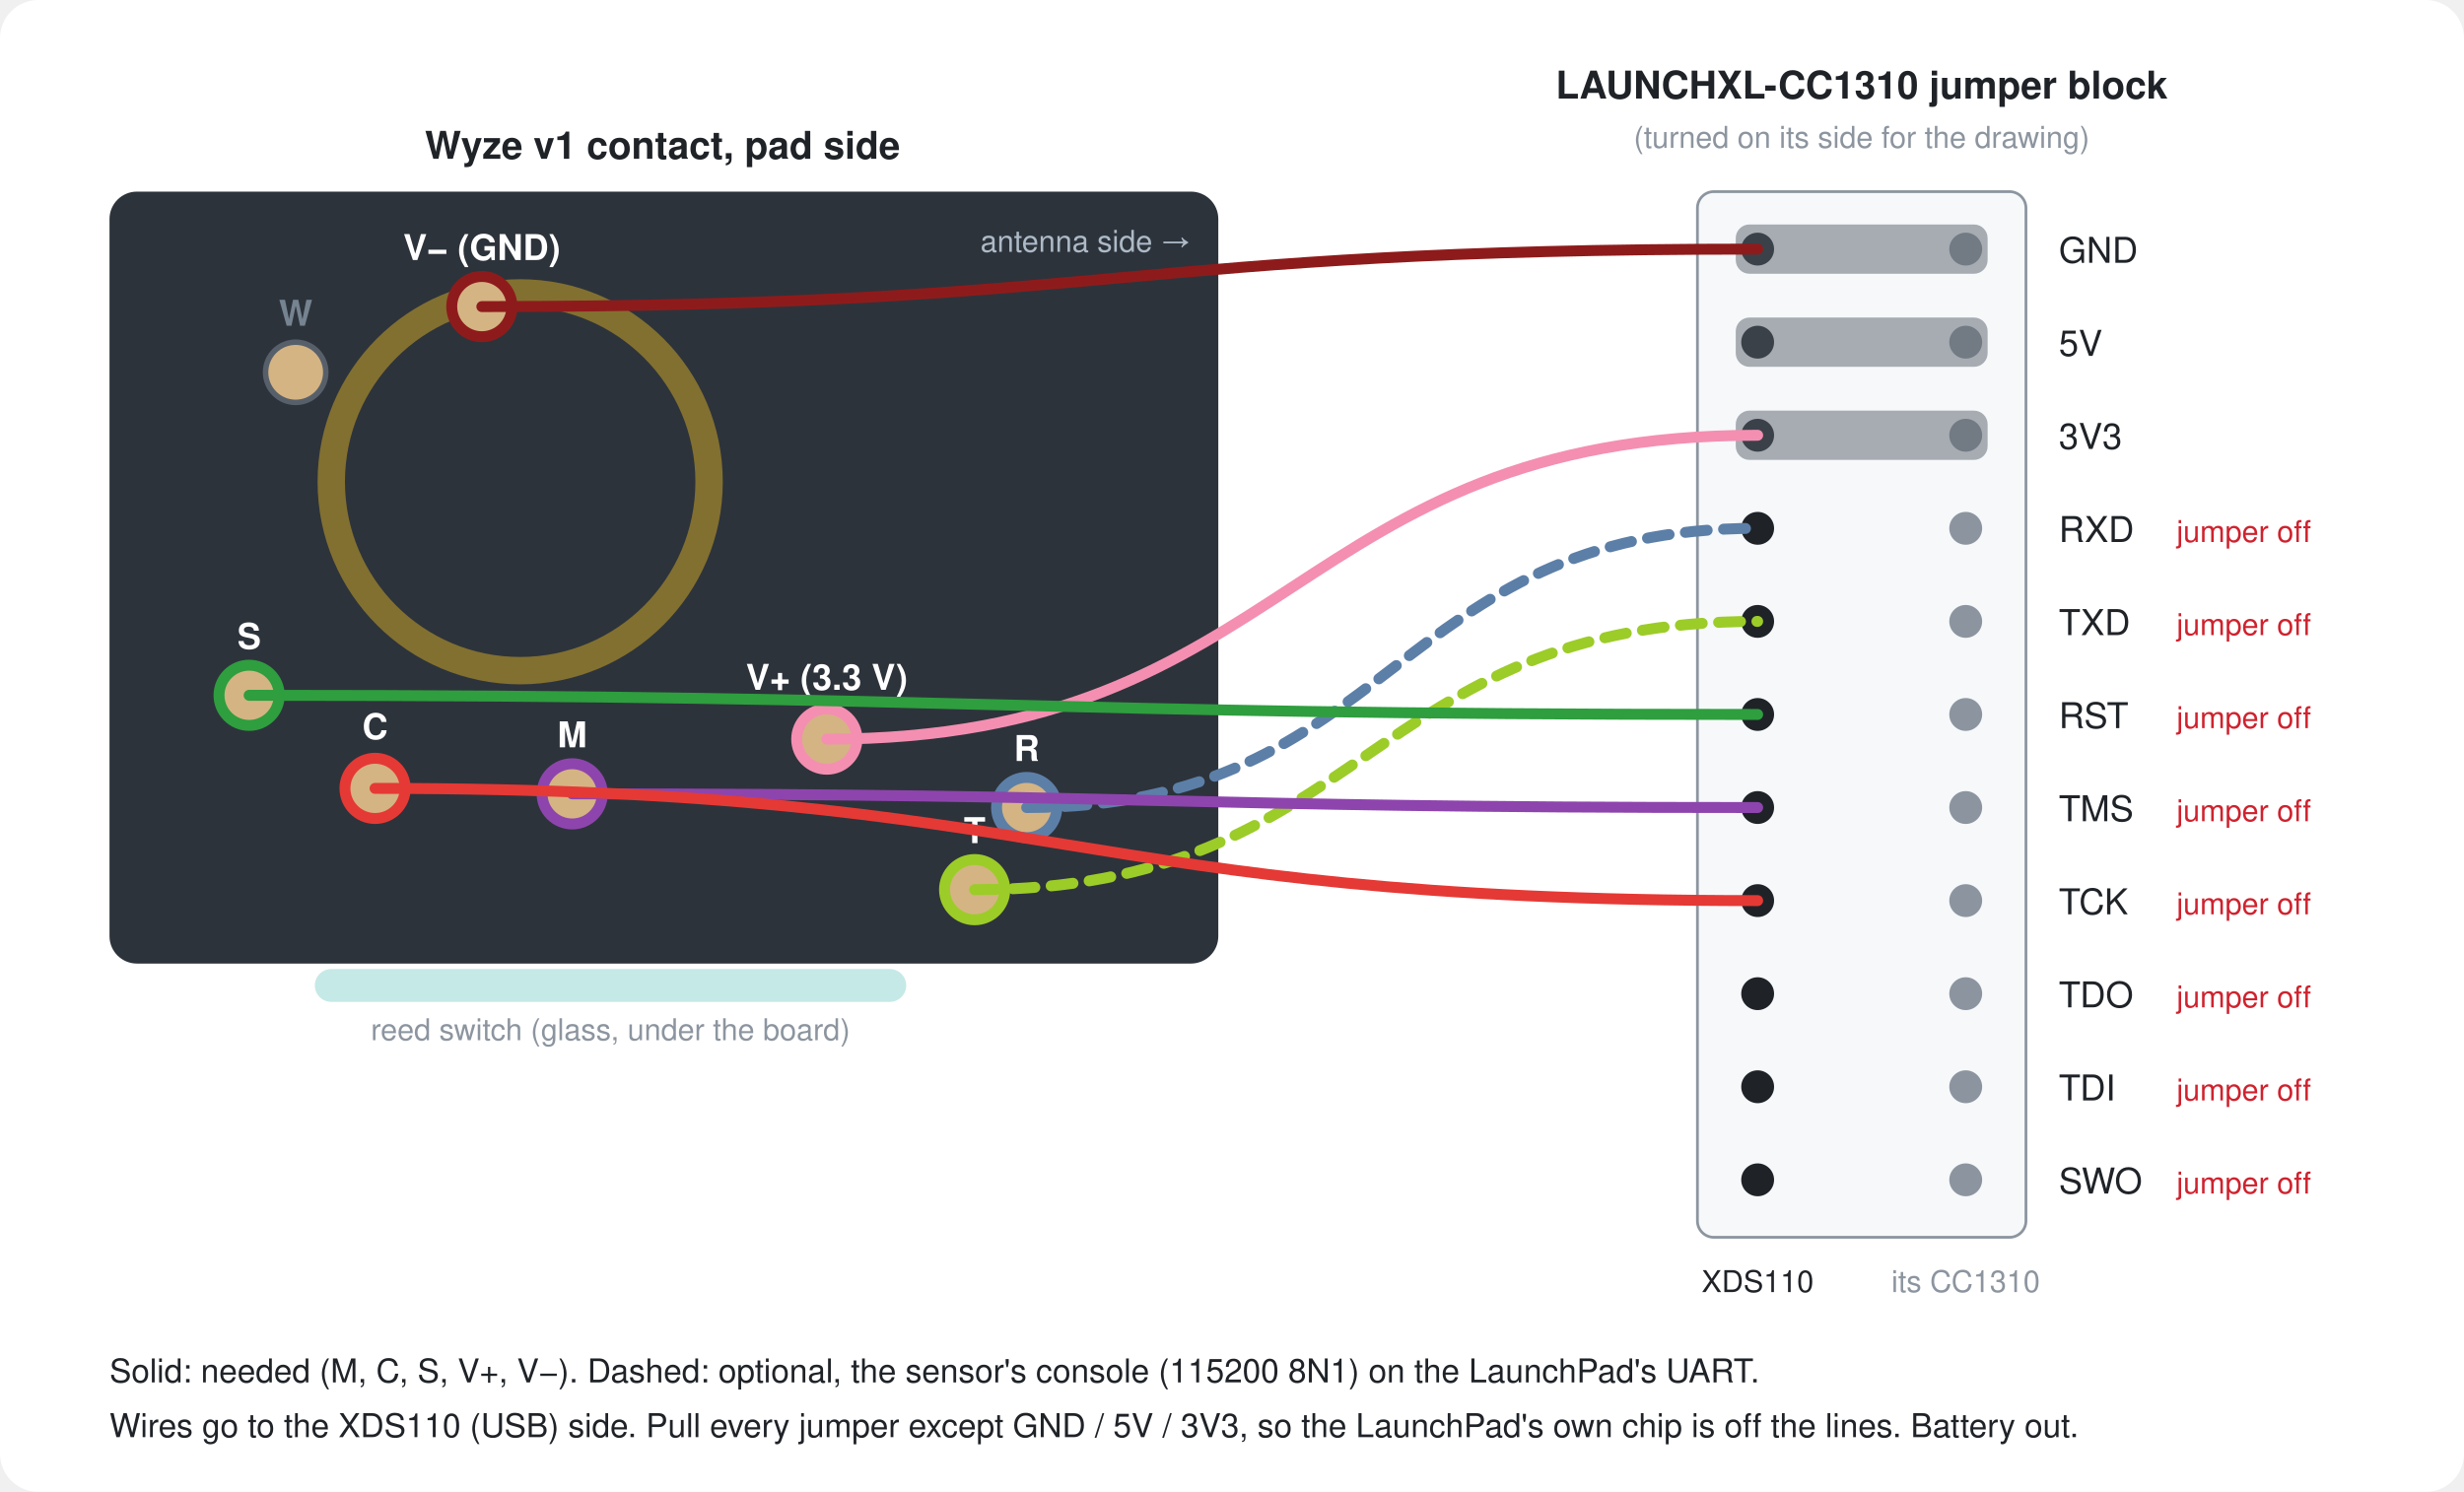
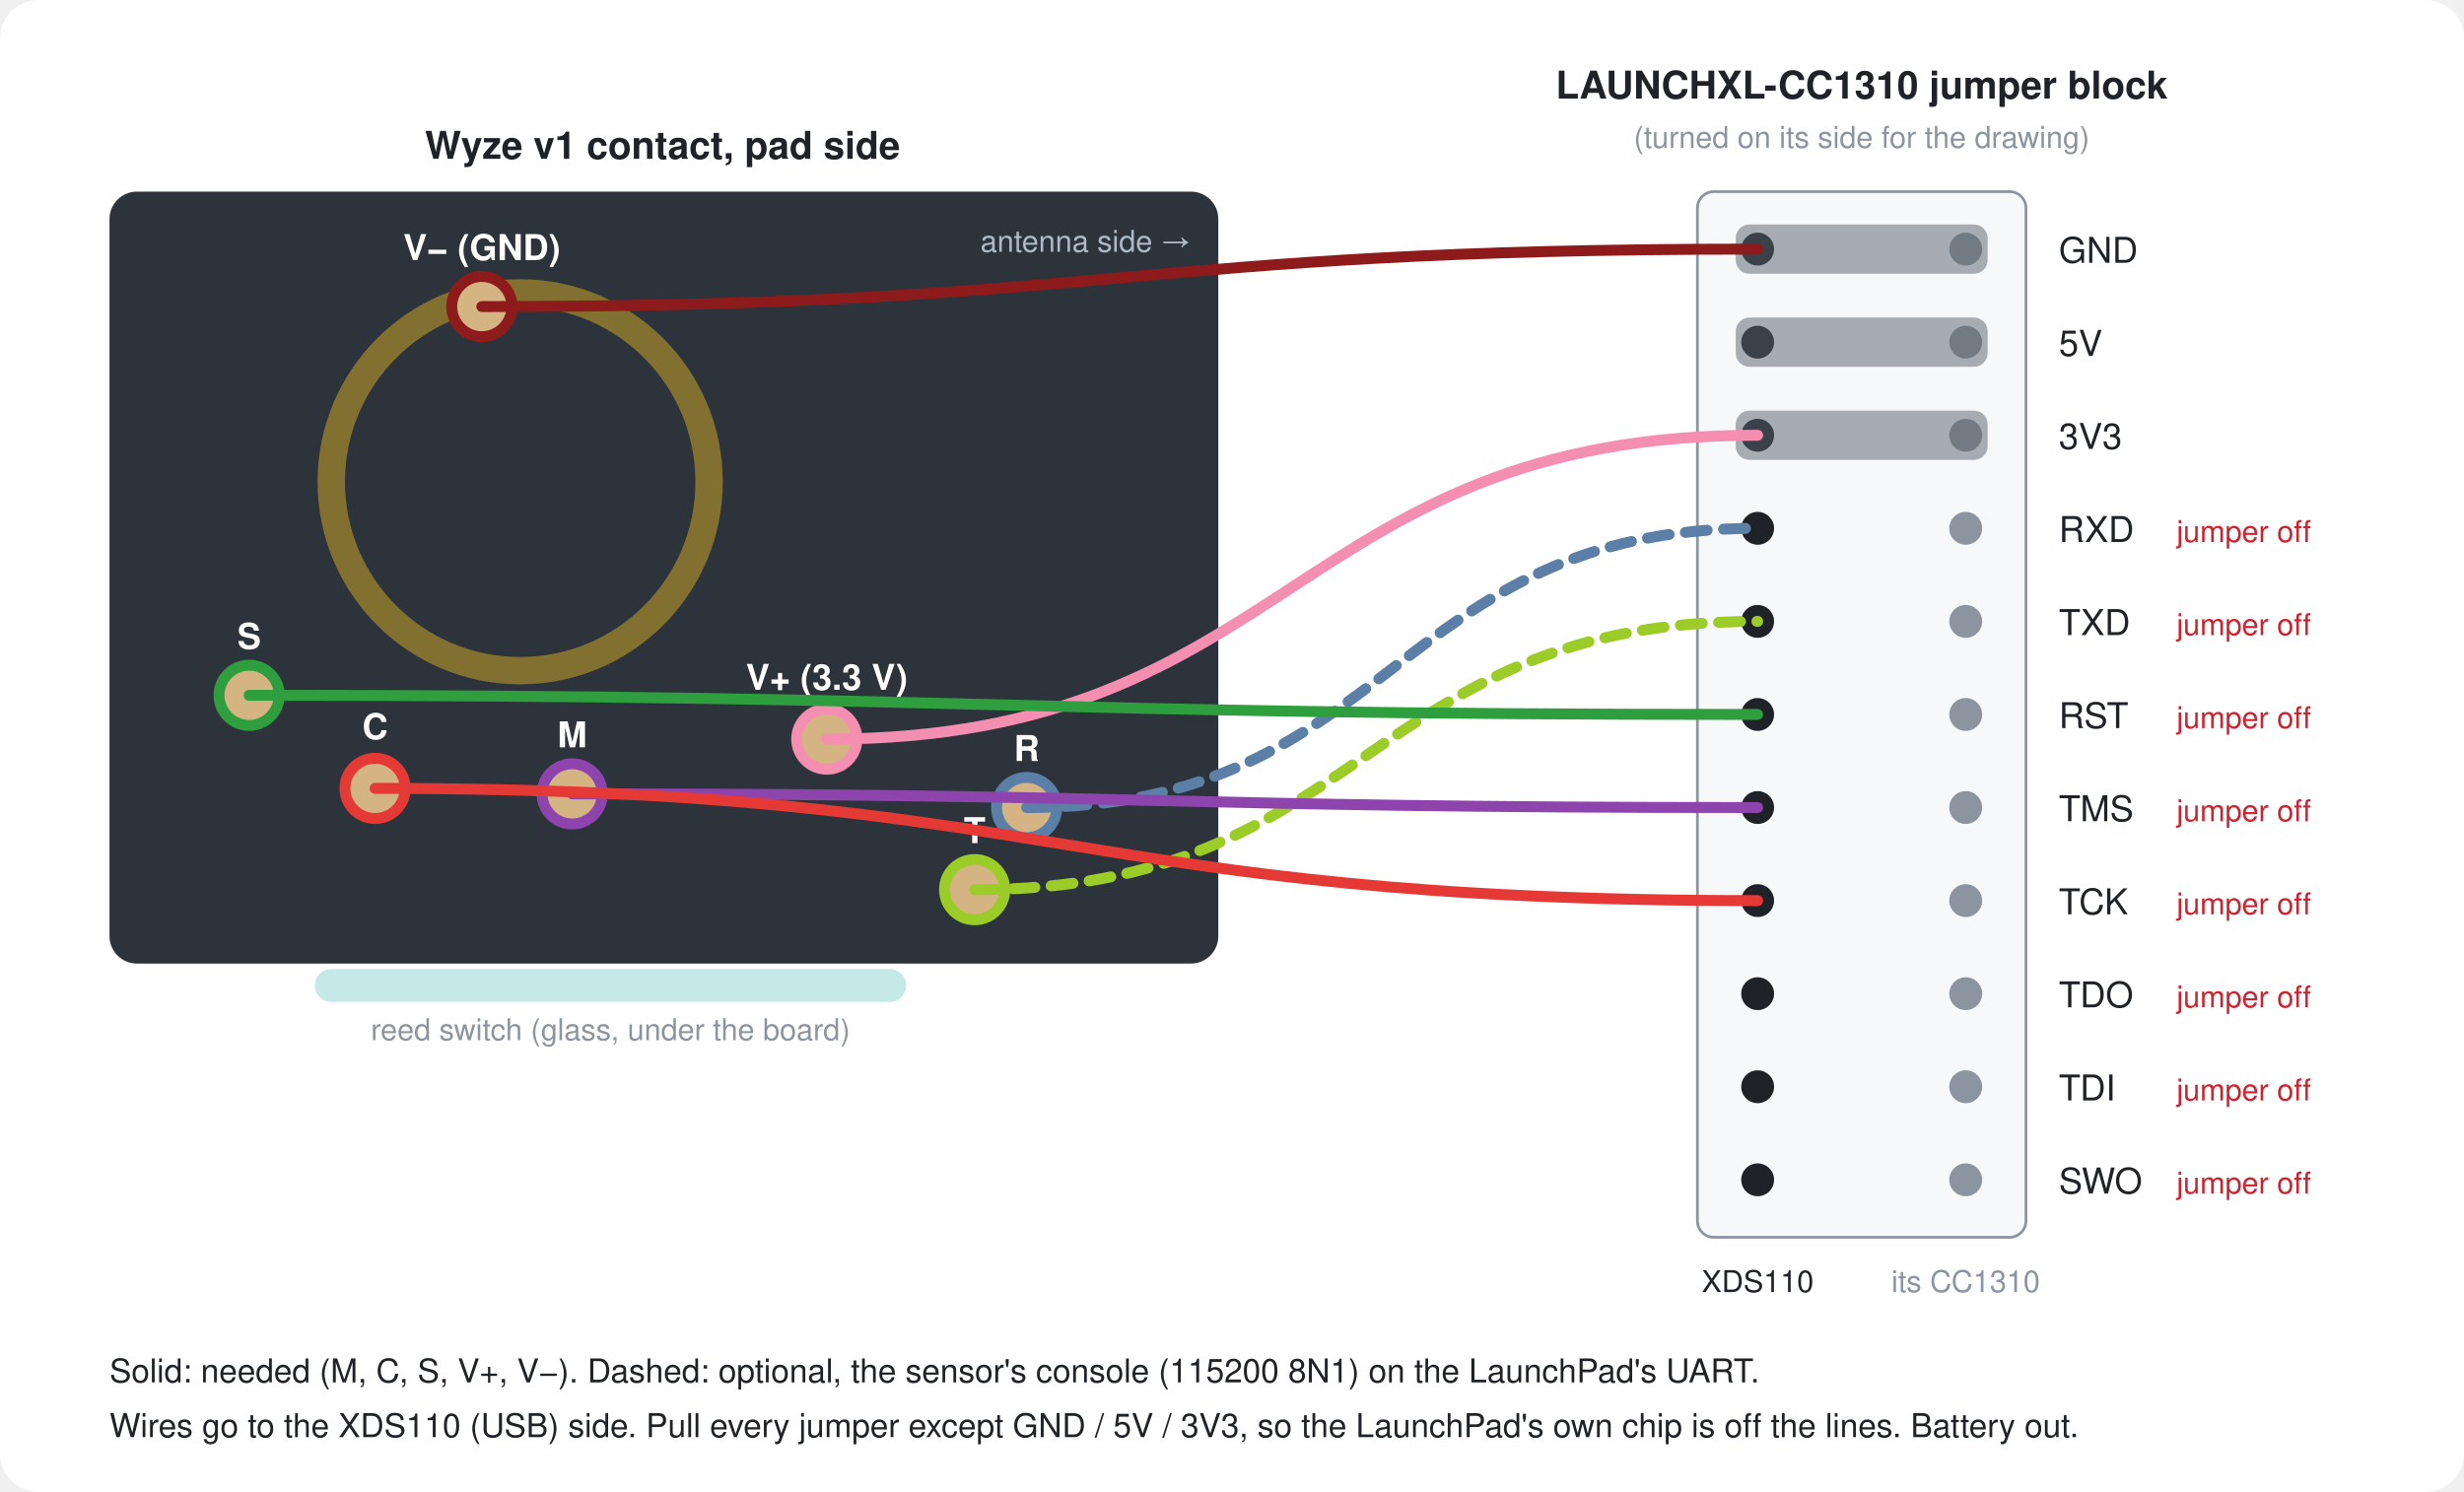
<svg xmlns="http://www.w3.org/2000/svg" viewBox="0 0 900 545" width="900" height="545" role="img" aria-label="Wiring a Wyze v1 contact to a LaunchPad (LAUNCHXL-CC1310)">
  <rect width="900" height="545" rx="14" fill="#ffffff" />
  <rect x="40" y="70" width="405" height="282" rx="10" fill="#2d333b" />
  <circle cx="190" cy="176" r="69" fill="none" stroke="#c9a227" stroke-width="10" opacity="0.55" />
  <rect x="115" y="354" width="216" height="12" rx="6" fill="#b6e3e0" opacity="0.8" />
  <text x="223" y="380" text-anchor="middle" font-size="11" fill="#8c959f" font-family="Helvetica, Arial, sans-serif">reed switch (glass, under the board)</text>
  <text x="242" y="58" text-anchor="middle" font-size="14" font-weight="bold" fill="#1f2328" font-family="Helvetica, Arial, sans-serif">Wyze v1 contact, pad side</text>
  <text x="435" y="92" text-anchor="end" font-size="11" fill="#adbac7" font-family="Helvetica, Arial, sans-serif">antenna side →</text>
-   <circle cx="108" cy="136" r="11" fill="#d4b483" stroke="#57606a" stroke-width="2" />
-   <text x="108" y="119" text-anchor="middle" font-size="13" font-weight="bold" fill="#768390" font-family="Helvetica, Arial, sans-serif">W</text>
  <circle cx="176" cy="112" r="11" fill="#d4b483" stroke="#8e1b1b" stroke-width="4" />
  <text x="176" y="95" text-anchor="middle" font-size="13" font-weight="bold" fill="#ffffff" font-family="Helvetica, Arial, sans-serif">V− (GND)</text>
  <circle cx="91" cy="254" r="11" fill="#d4b483" stroke="#2e9e3e" stroke-width="4" />
  <text x="91" y="237" text-anchor="middle" font-size="13" font-weight="bold" fill="#ffffff" font-family="Helvetica, Arial, sans-serif">S</text>
  <circle cx="137" cy="288" r="11" fill="#d4b483" stroke="#e53935" stroke-width="4" />
  <text x="137" y="270" text-anchor="middle" font-size="13" font-weight="bold" fill="#ffffff" font-family="Helvetica, Arial, sans-serif">C</text>
  <circle cx="209" cy="290" r="11" fill="#d4b483" stroke="#8e44ad" stroke-width="4" />
  <text x="209" y="273" text-anchor="middle" font-size="13" font-weight="bold" fill="#ffffff" font-family="Helvetica, Arial, sans-serif">M</text>
  <circle cx="302" cy="270" r="11" fill="#d4b483" stroke="#f48fb1" stroke-width="4" />
  <text x="302" y="252" text-anchor="middle" font-size="13" font-weight="bold" fill="#ffffff" font-family="Helvetica, Arial, sans-serif">V+ (3.3 V)</text>
  <circle cx="375" cy="295" r="11" fill="#d4b483" stroke="#5c7fa8" stroke-width="4" />
  <text x="375" y="278" text-anchor="middle" font-size="13" font-weight="bold" fill="#ffffff" font-family="Helvetica, Arial, sans-serif">R</text>
  <circle cx="356" cy="325" r="11" fill="#d4b483" stroke="#9ccc28" stroke-width="4" />
  <text x="356" y="308" text-anchor="middle" font-size="13" font-weight="bold" fill="#ffffff" font-family="Helvetica, Arial, sans-serif">T</text>
  <text x="680" y="36" text-anchor="middle" font-size="14" font-weight="bold" fill="#1f2328" font-family="Helvetica, Arial, sans-serif">LAUNCHXL-CC1310 jumper block</text>
  <text x="680" y="54" text-anchor="middle" font-size="11" fill="#8c959f" font-family="Helvetica, Arial, sans-serif">(turned on its side for the drawing)</text>
  <rect x="620" y="70" width="120" height="382" rx="6" fill="#f6f8fa" stroke="#8c959f" />
  <text x="642" y="472" text-anchor="middle" font-size="11" fill="#1f2328" font-family="Helvetica, Arial, sans-serif">XDS110</text>
  <text x="718" y="472" text-anchor="middle" font-size="11" fill="#8c959f" font-family="Helvetica, Arial, sans-serif">its CC1310</text>
  <circle cx="642" cy="91" r="6" fill="#1f2328" />
  <circle cx="718" cy="91" r="6" fill="#8c959f" />
  <rect x="634" y="82" width="92" height="18" rx="5" fill="#57606a" opacity="0.5" />
  <text x="752" y="96" font-size="13" fill="#1f2328" font-family="Helvetica, Arial, sans-serif">GND</text>
  <path d="M176,112 C409,112 409,91 642,91" fill="none" stroke="#8e1b1b" stroke-width="4" stroke-linecap="round" />
  <circle cx="642" cy="125" r="6" fill="#1f2328" />
  <circle cx="718" cy="125" r="6" fill="#8c959f" />
  <rect x="634" y="116" width="92" height="18" rx="5" fill="#57606a" opacity="0.5" />
  <text x="752" y="130" font-size="13" fill="#1f2328" font-family="Helvetica, Arial, sans-serif">5V</text>
  <circle cx="642" cy="159" r="6" fill="#1f2328" />
  <circle cx="718" cy="159" r="6" fill="#8c959f" />
  <rect x="634" y="150" width="92" height="18" rx="5" fill="#57606a" opacity="0.5" />
  <text x="752" y="164" font-size="13" fill="#1f2328" font-family="Helvetica, Arial, sans-serif">3V3</text>
  <path d="M302,270 C472,270 472,159 642,159" fill="none" stroke="#f48fb1" stroke-width="4" stroke-linecap="round" />
  <circle cx="642" cy="193" r="6" fill="#1f2328" />
  <circle cx="718" cy="193" r="6" fill="#8c959f" />
  <text x="752" y="198" font-size="13" fill="#1f2328" font-family="Helvetica, Arial, sans-serif">RXD</text>
  <text x="795" y="198" font-size="11" fill="#cf222e" font-family="Helvetica, Arial, sans-serif">jumper off</text>
  <path d="M375,295 C509,295 509,193 642,193" fill="none" stroke="#5c7fa8" stroke-width="4" stroke-linecap="round" stroke-dasharray="8 6" />
  <circle cx="642" cy="227" r="6" fill="#1f2328" />
  <circle cx="718" cy="227" r="6" fill="#8c959f" />
  <text x="752" y="232" font-size="13" fill="#1f2328" font-family="Helvetica, Arial, sans-serif">TXD</text>
  <text x="795" y="232" font-size="11" fill="#cf222e" font-family="Helvetica, Arial, sans-serif">jumper off</text>
  <path d="M356,325 C499,325 499,227 642,227" fill="none" stroke="#9ccc28" stroke-width="4" stroke-linecap="round" stroke-dasharray="8 6" />
  <circle cx="642" cy="261" r="6" fill="#1f2328" />
  <circle cx="718" cy="261" r="6" fill="#8c959f" />
  <text x="752" y="266" font-size="13" fill="#1f2328" font-family="Helvetica, Arial, sans-serif">RST</text>
  <text x="795" y="266" font-size="11" fill="#cf222e" font-family="Helvetica, Arial, sans-serif">jumper off</text>
  <path d="M91,254 C366,254 366,261 642,261" fill="none" stroke="#2e9e3e" stroke-width="4" stroke-linecap="round" />
  <circle cx="642" cy="295" r="6" fill="#1f2328" />
  <circle cx="718" cy="295" r="6" fill="#8c959f" />
  <text x="752" y="300" font-size="13" fill="#1f2328" font-family="Helvetica, Arial, sans-serif">TMS</text>
  <text x="795" y="300" font-size="11" fill="#cf222e" font-family="Helvetica, Arial, sans-serif">jumper off</text>
  <path d="M209,290 C425,290 425,295 642,295" fill="none" stroke="#8e44ad" stroke-width="4" stroke-linecap="round" />
  <circle cx="642" cy="329" r="6" fill="#1f2328" />
  <circle cx="718" cy="329" r="6" fill="#8c959f" />
  <text x="752" y="334" font-size="13" fill="#1f2328" font-family="Helvetica, Arial, sans-serif">TCK</text>
  <text x="795" y="334" font-size="11" fill="#cf222e" font-family="Helvetica, Arial, sans-serif">jumper off</text>
  <path d="M137,288 C389,288 389,329 642,329" fill="none" stroke="#e53935" stroke-width="4" stroke-linecap="round" />
  <circle cx="642" cy="363" r="6" fill="#1f2328" />
  <circle cx="718" cy="363" r="6" fill="#8c959f" />
  <text x="752" y="368" font-size="13" fill="#1f2328" font-family="Helvetica, Arial, sans-serif">TDO</text>
  <text x="795" y="368" font-size="11" fill="#cf222e" font-family="Helvetica, Arial, sans-serif">jumper off</text>
  <circle cx="642" cy="397" r="6" fill="#1f2328" />
  <circle cx="718" cy="397" r="6" fill="#8c959f" />
  <text x="752" y="402" font-size="13" fill="#1f2328" font-family="Helvetica, Arial, sans-serif">TDI</text>
  <text x="795" y="402" font-size="11" fill="#cf222e" font-family="Helvetica, Arial, sans-serif">jumper off</text>
  <circle cx="642" cy="431" r="6" fill="#1f2328" />
  <circle cx="718" cy="431" r="6" fill="#8c959f" />
  <text x="752" y="436" font-size="13" fill="#1f2328" font-family="Helvetica, Arial, sans-serif">SWO</text>
  <text x="795" y="436" font-size="11" fill="#cf222e" font-family="Helvetica, Arial, sans-serif">jumper off</text>
  <text x="40" y="505" font-size="12" fill="#1f2328" font-family="Helvetica, Arial, sans-serif">Solid: needed (M, C, S, V+, V−). Dashed: optional, the sensor's console (115200 8N1) on the LaunchPad's UART.</text>
  <text x="40" y="525" font-size="12" fill="#1f2328" font-family="Helvetica, Arial, sans-serif">Wires go to the XDS110 (USB) side. Pull every jumper except GND / 5V / 3V3, so the LaunchPad's own chip is off the lines. Battery out.</text>
</svg>
